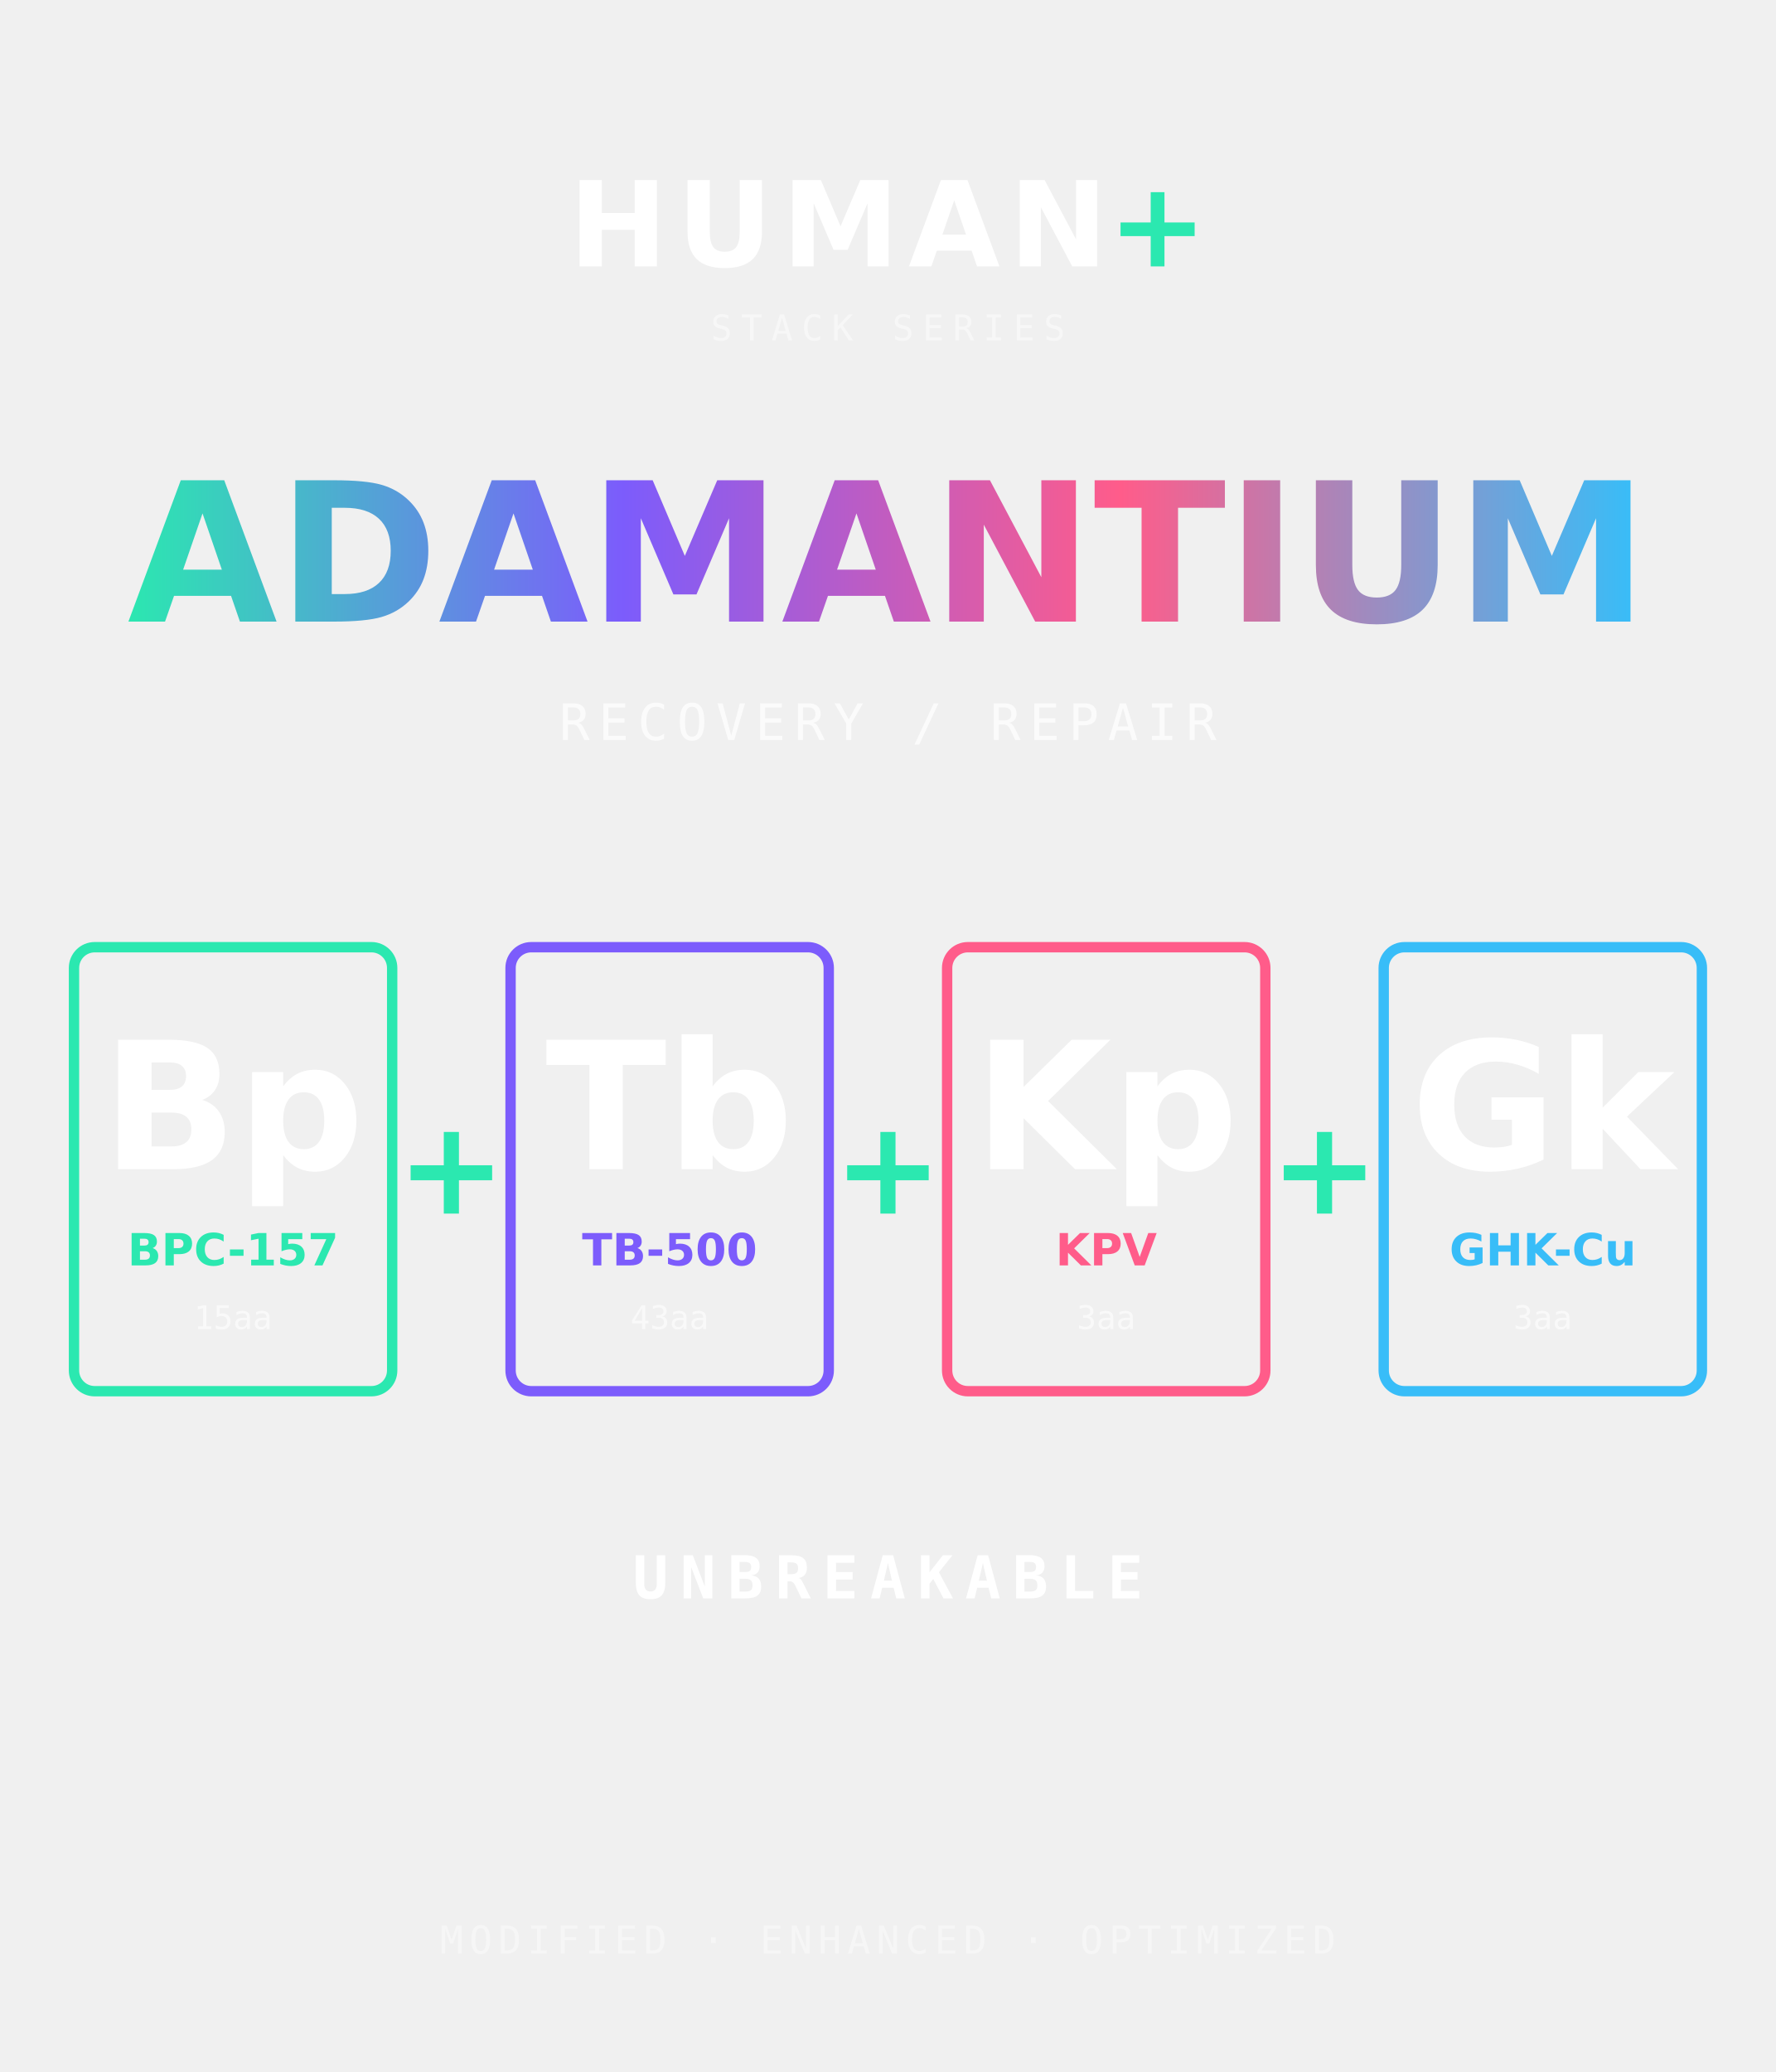
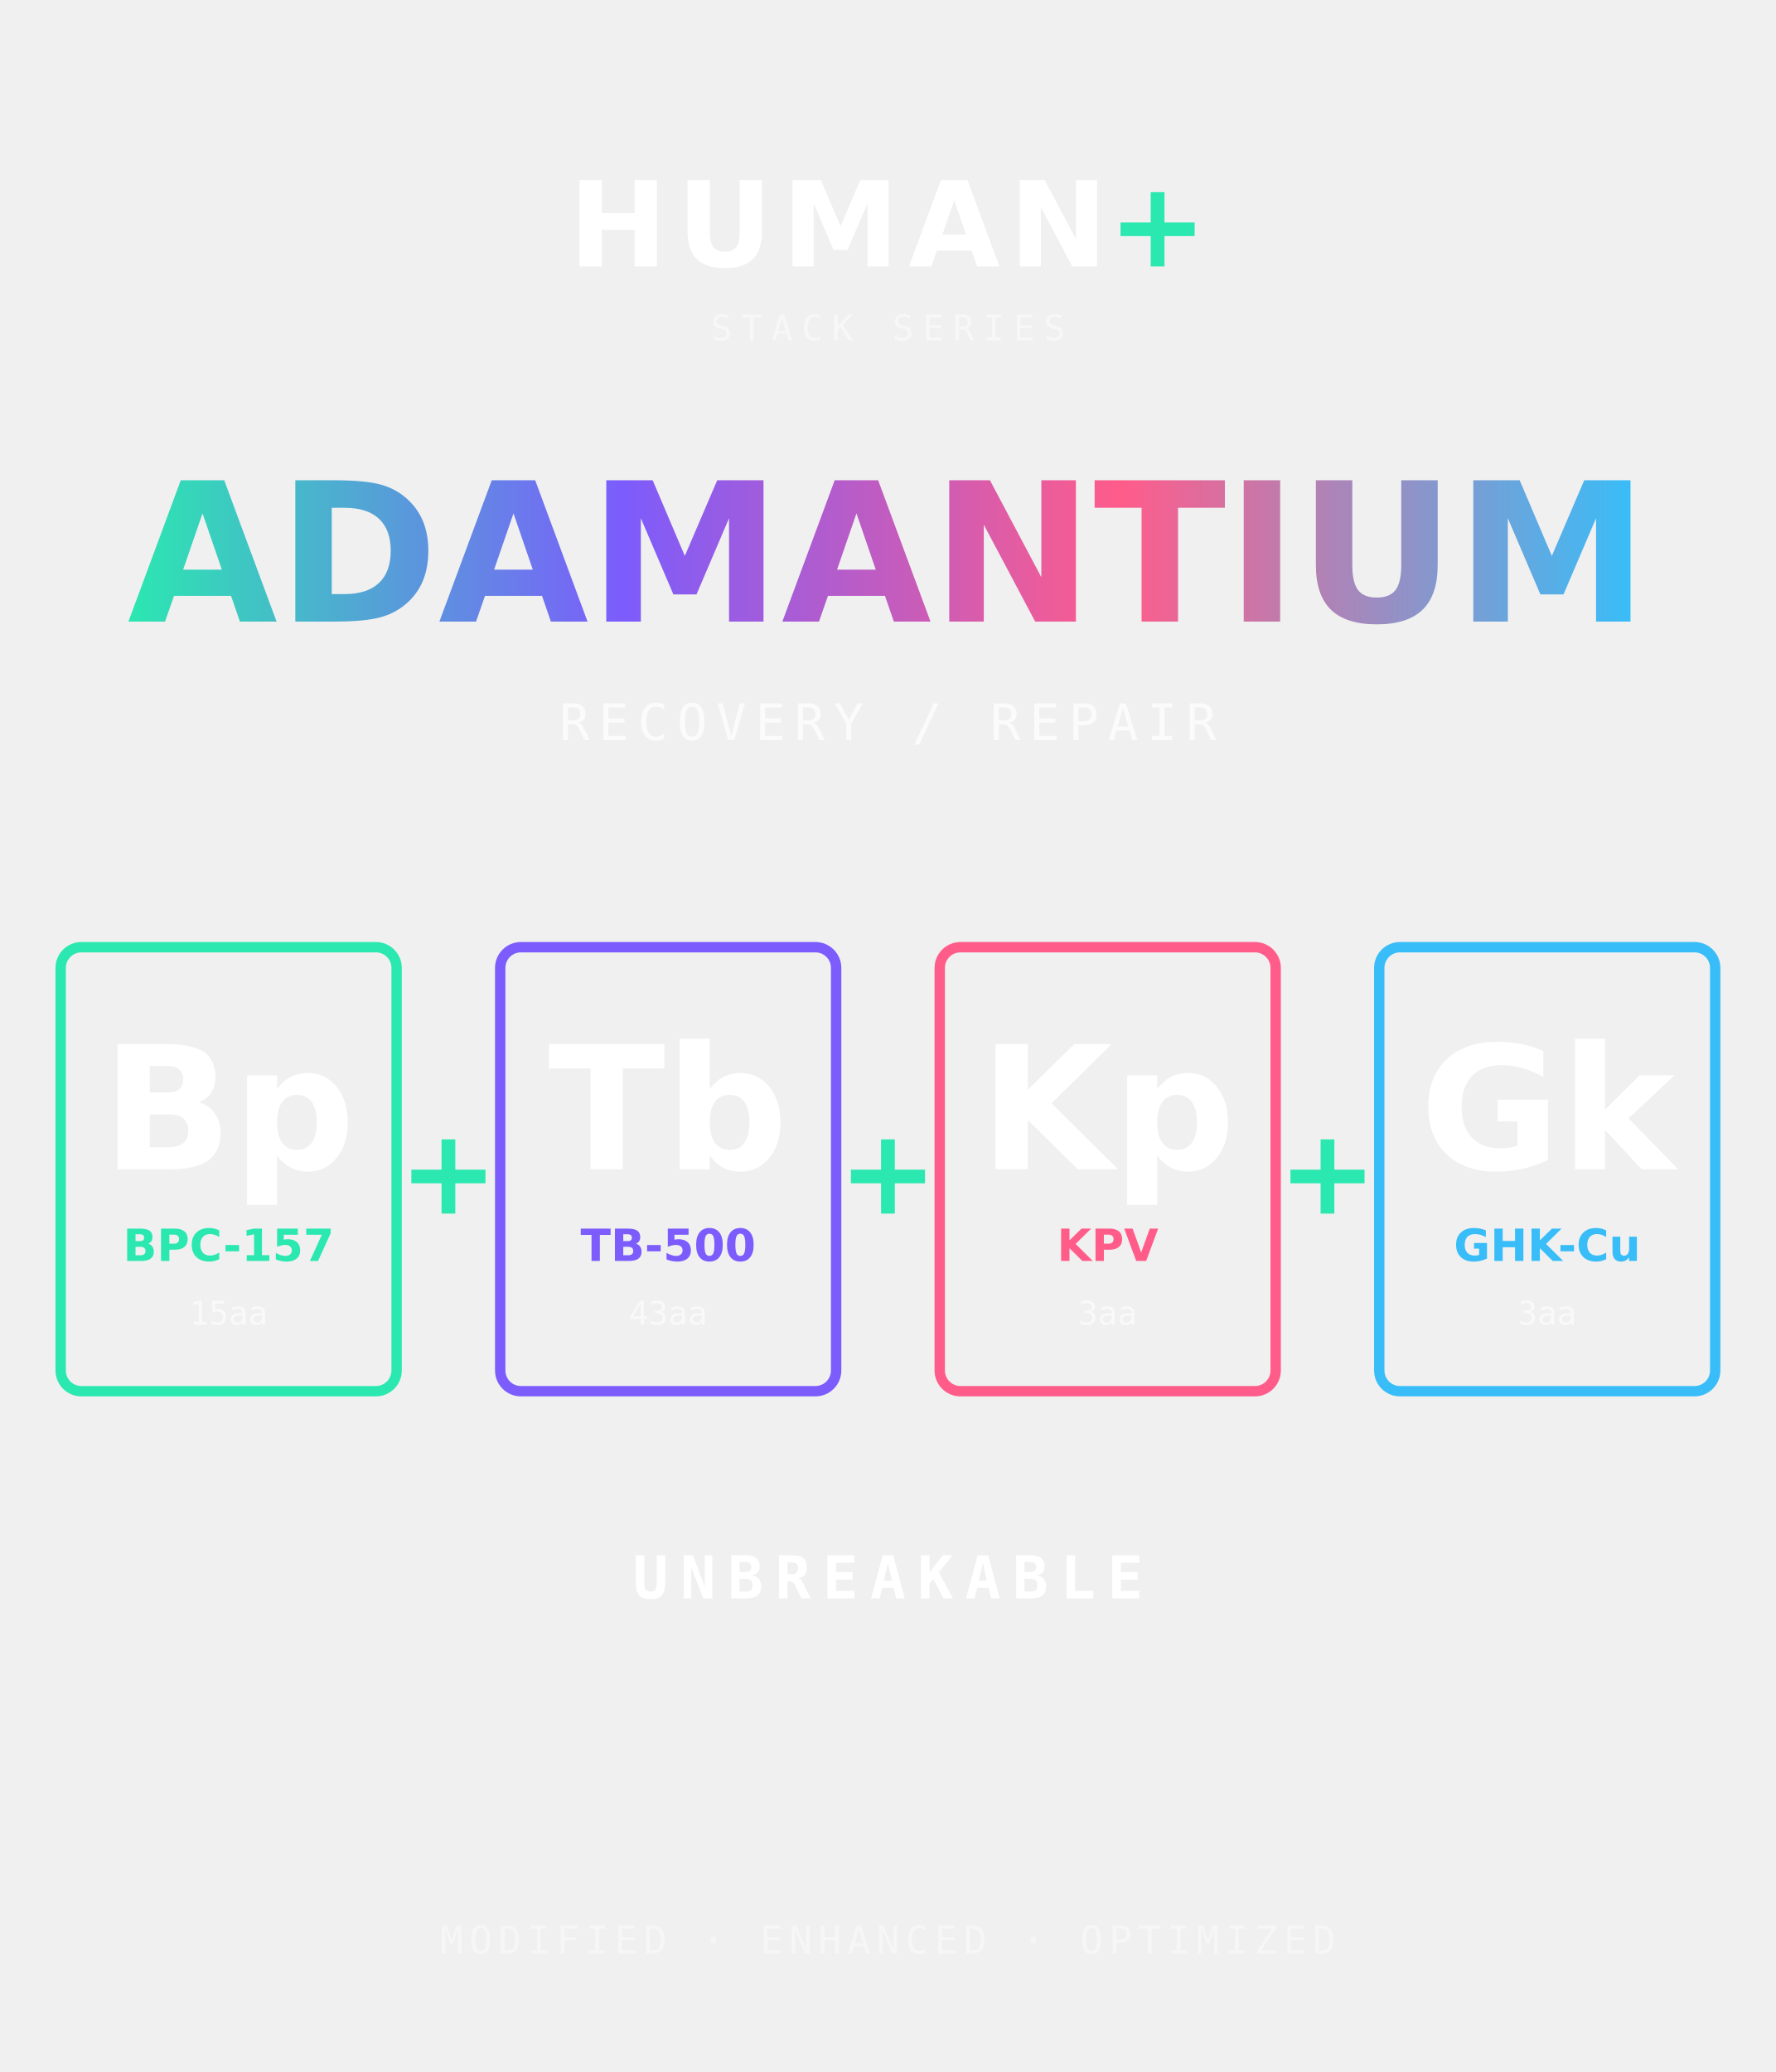
<svg xmlns="http://www.w3.org/2000/svg" viewBox="0 0 1200 1400" width="1200" height="1400">
  <defs>
    <linearGradient id="g" x1="0" y1="0" x2="1" y2="0">
      <stop offset="0%" stop-color="#2BE8B0" />
      <stop offset="33%" stop-color="#7C5CFC" />
      <stop offset="66%" stop-color="#FF5C8A" />
      <stop offset="100%" stop-color="#38BDF8" />
    </linearGradient>
  </defs>
  <text x="600" y="180" font-family="DejaVu Sans, Liberation Sans, Arial, sans-serif" font-size="80" font-weight="800" text-anchor="middle" letter-spacing="6" fill="#FFFFFF">HUMAN<tspan fill="#2BE8B0">+</tspan>
  </text>
  <text x="600" y="230" font-family="DejaVu Sans Mono, Liberation Mono, monospace" font-size="24" text-anchor="middle" letter-spacing="6" fill="#FFFFFF" fill-opacity="0.45">STACK SERIES</text>
  <text x="600" y="420" font-family="DejaVu Sans, Liberation Sans, Arial, sans-serif" font-size="131" font-weight="800" text-anchor="middle" fill="url(#g)">ADAMANTIUM</text>
  <text x="600" y="500" font-family="DejaVu Sans Mono, Liberation Mono, monospace" font-size="34" letter-spacing="6" text-anchor="middle" fill="#FFFFFF" fill-opacity="0.75">RECOVERY / REPAIR</text>
-   <rect x="50.0" y="640" width="215" height="300" rx="14" fill="none" stroke="#2BE8B0" stroke-width="7" />
-   <text x="157.5" y="790" font-family="DejaVu Sans, Liberation Sans, Arial, sans-serif" font-size="120" font-weight="800" text-anchor="middle" fill="#FFFFFF">Bp</text>
-   <text x="157.5" y="855" font-family="DejaVu Sans, Liberation Sans, Arial, sans-serif" font-size="30" font-weight="700" text-anchor="middle" fill="#2BE8B0">BPC-157</text>
-   <text x="157.5" y="898" font-family="DejaVu Sans Mono, Liberation Mono, monospace" font-size="22" text-anchor="middle" fill="#FFFFFF" fill-opacity="0.6">15aa</text>
-   <text x="305.0" y="820.0" font-family="DejaVu Sans, Liberation Sans, Arial, sans-serif" font-size="88" font-weight="800" text-anchor="middle" fill="#2BE8B0">+</text>
-   <rect x="345.0" y="640" width="215" height="300" rx="14" fill="none" stroke="#7C5CFC" stroke-width="7" />
-   <text x="452.5" y="790" font-family="DejaVu Sans, Liberation Sans, Arial, sans-serif" font-size="120" font-weight="800" text-anchor="middle" fill="#FFFFFF">Tb</text>
-   <text x="452.5" y="855" font-family="DejaVu Sans, Liberation Sans, Arial, sans-serif" font-size="30" font-weight="700" text-anchor="middle" fill="#7C5CFC">TB-500</text>
-   <text x="452.5" y="898" font-family="DejaVu Sans Mono, Liberation Mono, monospace" font-size="22" text-anchor="middle" fill="#FFFFFF" fill-opacity="0.6">43aa</text>
-   <text x="600.0" y="820.0" font-family="DejaVu Sans, Liberation Sans, Arial, sans-serif" font-size="88" font-weight="800" text-anchor="middle" fill="#2BE8B0">+</text>
-   <rect x="640.0" y="640" width="215" height="300" rx="14" fill="none" stroke="#FF5C8A" stroke-width="7" />
-   <text x="747.5" y="790" font-family="DejaVu Sans, Liberation Sans, Arial, sans-serif" font-size="120" font-weight="800" text-anchor="middle" fill="#FFFFFF">Kp</text>
-   <text x="747.5" y="855" font-family="DejaVu Sans, Liberation Sans, Arial, sans-serif" font-size="30" font-weight="700" text-anchor="middle" fill="#FF5C8A">KPV</text>
-   <text x="747.5" y="898" font-family="DejaVu Sans Mono, Liberation Mono, monospace" font-size="22" text-anchor="middle" fill="#FFFFFF" fill-opacity="0.6">3aa</text>
-   <text x="895.0" y="820.0" font-family="DejaVu Sans, Liberation Sans, Arial, sans-serif" font-size="88" font-weight="800" text-anchor="middle" fill="#2BE8B0">+</text>
-   <rect x="935.0" y="640" width="215" height="300" rx="14" fill="none" stroke="#38BDF8" stroke-width="7" />
-   <text x="1042.5" y="790" font-family="DejaVu Sans, Liberation Sans, Arial, sans-serif" font-size="120" font-weight="800" text-anchor="middle" fill="#FFFFFF">Gk</text>
-   <text x="1042.5" y="855" font-family="DejaVu Sans, Liberation Sans, Arial, sans-serif" font-size="30" font-weight="700" text-anchor="middle" fill="#38BDF8">GHK-Cu</text>
-   <text x="1042.5" y="898" font-family="DejaVu Sans Mono, Liberation Mono, monospace" font-size="22" text-anchor="middle" fill="#FFFFFF" fill-opacity="0.6">3aa</text>
+   <rect x="41.0" y="640" width="227" height="300" rx="14" fill="none" stroke="#2BE8B0" stroke-width="7" />
+   <text x="154.5" y="790" font-family="DejaVu Sans, Liberation Sans, Arial, sans-serif" font-size="116" font-weight="800" text-anchor="middle" fill="#FFFFFF">Bp</text>
+   <text x="154.5" y="852" font-family="DejaVu Sans, Liberation Sans, Arial, sans-serif" font-size="30" font-weight="700" text-anchor="middle" fill="#2BE8B0">BPC-157</text>
+   <text x="154.5" y="895" font-family="DejaVu Sans Mono, Liberation Mono, monospace" font-size="22" text-anchor="middle" fill="#FFFFFF" fill-opacity="0.6">15aa</text>
+   <text x="303.0" y="820.0" font-family="DejaVu Sans, Liberation Sans, Arial, sans-serif" font-size="80" font-weight="800" text-anchor="middle" fill="#2BE8B0">+</text>
+   <rect x="338.0" y="640" width="227" height="300" rx="14" fill="none" stroke="#7C5CFC" stroke-width="7" />
+   <text x="451.5" y="790" font-family="DejaVu Sans, Liberation Sans, Arial, sans-serif" font-size="116" font-weight="800" text-anchor="middle" fill="#FFFFFF">Tb</text>
+   <text x="451.5" y="852" font-family="DejaVu Sans, Liberation Sans, Arial, sans-serif" font-size="30" font-weight="700" text-anchor="middle" fill="#7C5CFC">TB-500</text>
+   <text x="451.5" y="895" font-family="DejaVu Sans Mono, Liberation Mono, monospace" font-size="22" text-anchor="middle" fill="#FFFFFF" fill-opacity="0.6">43aa</text>
+   <text x="600.0" y="820.0" font-family="DejaVu Sans, Liberation Sans, Arial, sans-serif" font-size="80" font-weight="800" text-anchor="middle" fill="#2BE8B0">+</text>
+   <rect x="635.0" y="640" width="227" height="300" rx="14" fill="none" stroke="#FF5C8A" stroke-width="7" />
+   <text x="748.5" y="790" font-family="DejaVu Sans, Liberation Sans, Arial, sans-serif" font-size="116" font-weight="800" text-anchor="middle" fill="#FFFFFF">Kp</text>
+   <text x="748.5" y="852" font-family="DejaVu Sans, Liberation Sans, Arial, sans-serif" font-size="30" font-weight="700" text-anchor="middle" fill="#FF5C8A">KPV</text>
+   <text x="748.5" y="895" font-family="DejaVu Sans Mono, Liberation Mono, monospace" font-size="22" text-anchor="middle" fill="#FFFFFF" fill-opacity="0.6">3aa</text>
+   <text x="897.0" y="820.0" font-family="DejaVu Sans, Liberation Sans, Arial, sans-serif" font-size="80" font-weight="800" text-anchor="middle" fill="#2BE8B0">+</text>
+   <rect x="932.0" y="640" width="227" height="300" rx="14" fill="none" stroke="#38BDF8" stroke-width="7" />
+   <text x="1045.5" y="790" font-family="DejaVu Sans, Liberation Sans, Arial, sans-serif" font-size="116" font-weight="800" text-anchor="middle" fill="#FFFFFF">Gk</text>
+   <text x="1045.5" y="852" font-family="DejaVu Sans, Liberation Sans, Arial, sans-serif" font-size="30" font-weight="700" text-anchor="middle" fill="#38BDF8">GHK-Cu</text>
+   <text x="1045.5" y="895" font-family="DejaVu Sans Mono, Liberation Mono, monospace" font-size="22" text-anchor="middle" fill="#FFFFFF" fill-opacity="0.6">3aa</text>
  <text x="600" y="1080" font-family="DejaVu Sans Mono, Liberation Mono, monospace" font-size="40" font-weight="700" letter-spacing="8" text-anchor="middle" fill="#FFFFFF">UNBREAKABLE</text>
  <text x="600" y="1320" font-family="DejaVu Sans Mono, Liberation Mono, monospace" font-size="26" letter-spacing="4" text-anchor="middle" fill="#FFFFFF" fill-opacity="0.4">MODIFIED · ENHANCED · OPTIMIZED</text>
</svg>
